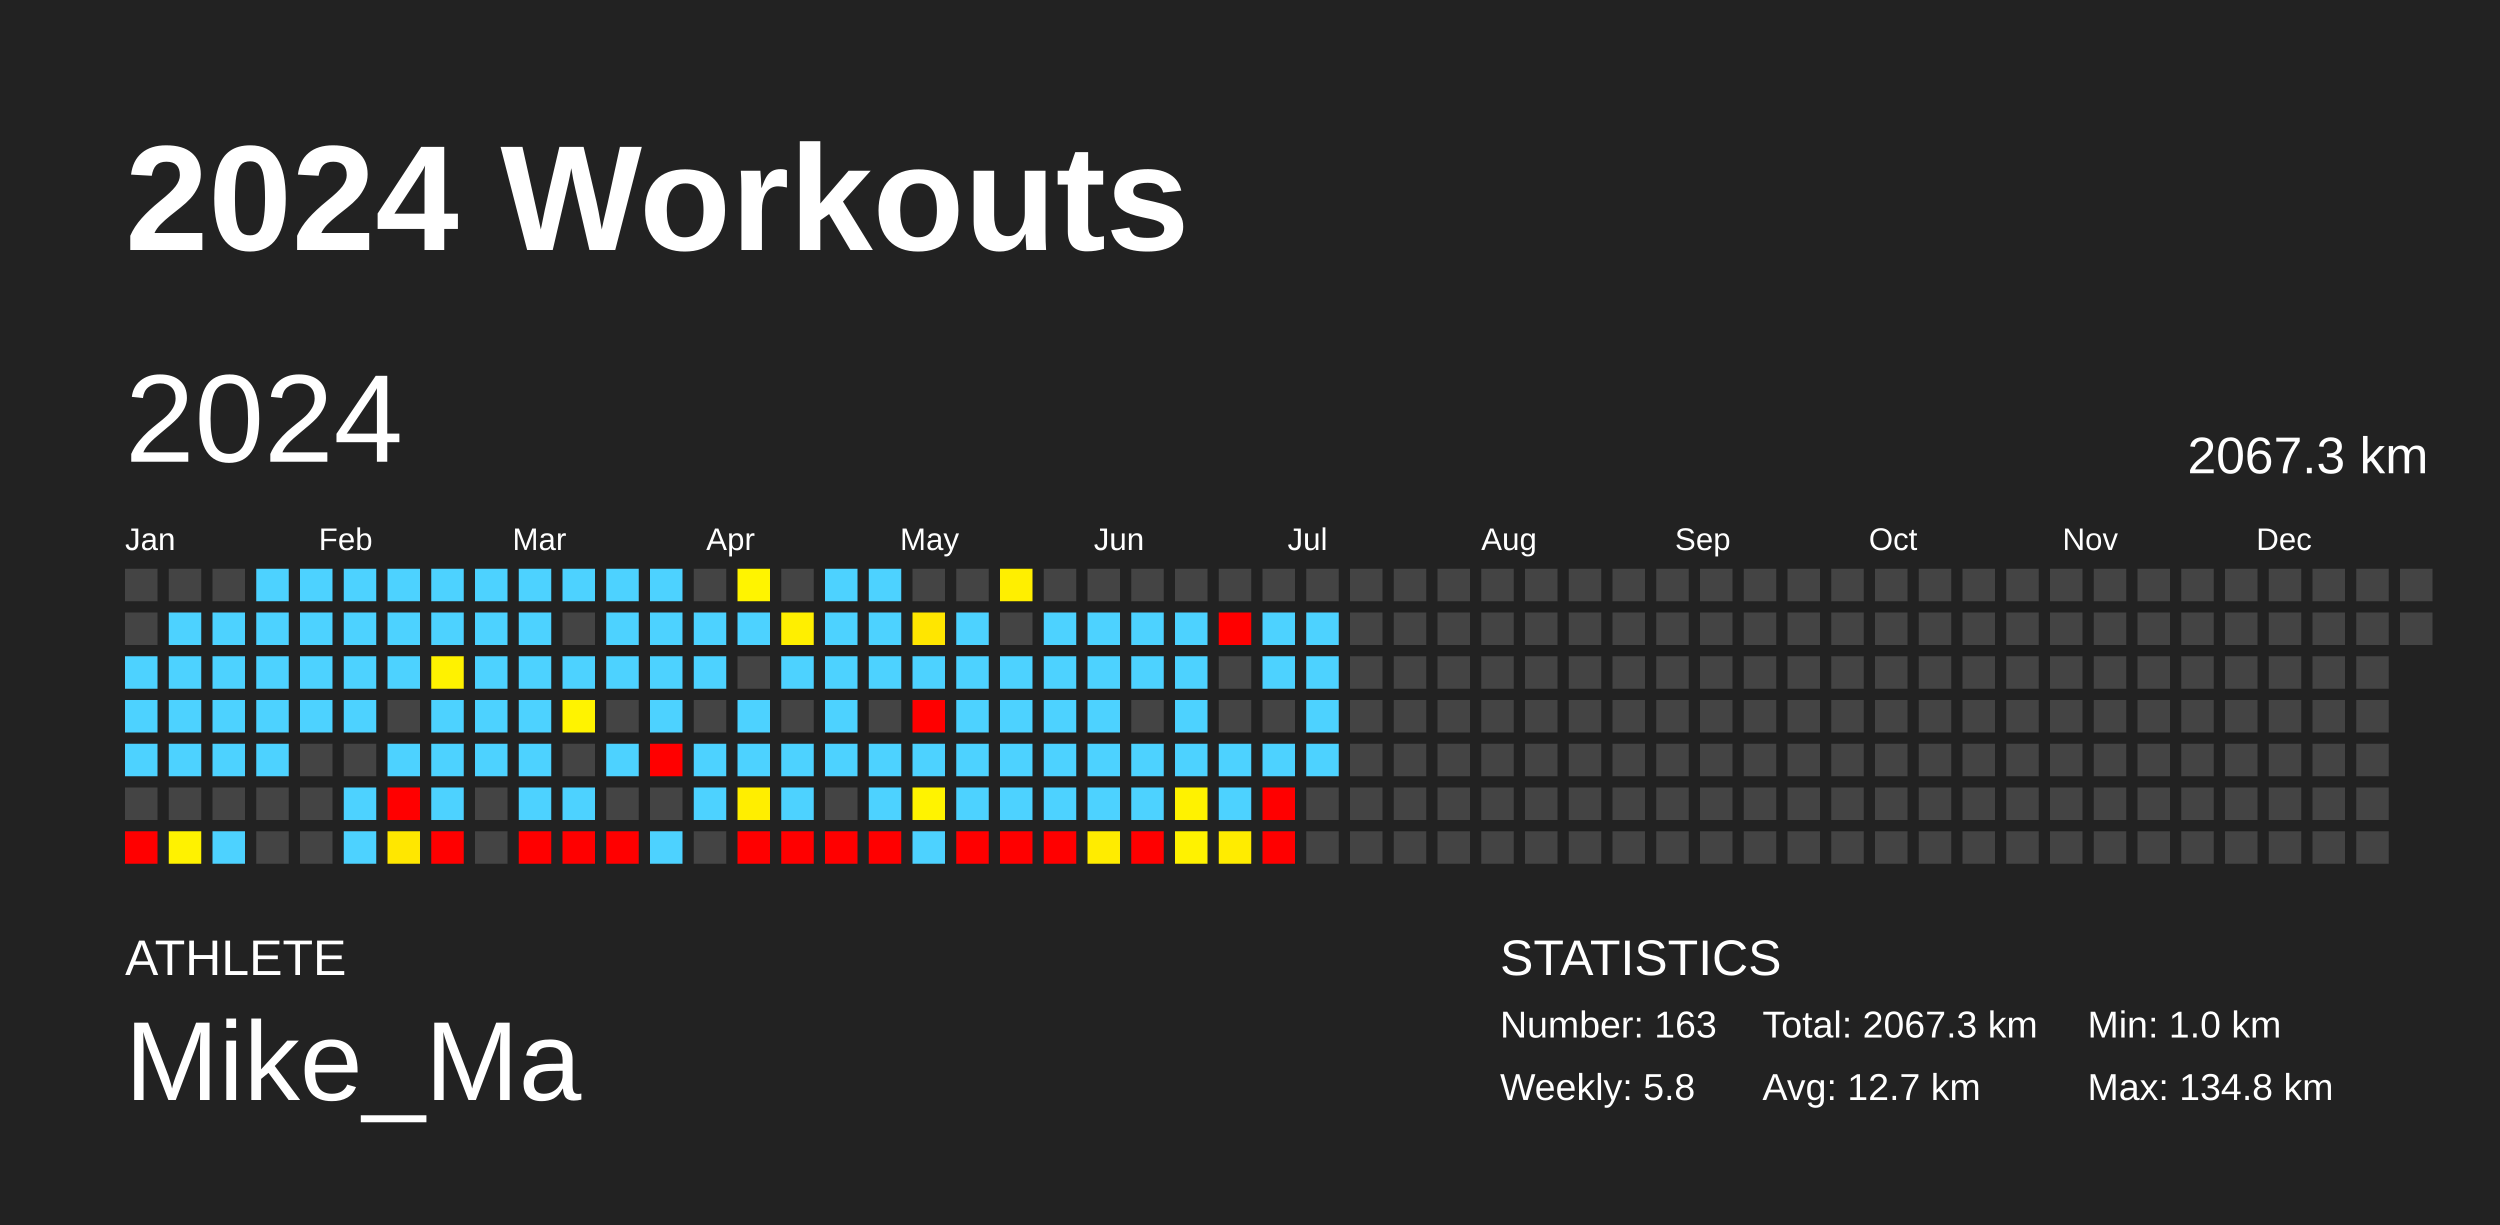
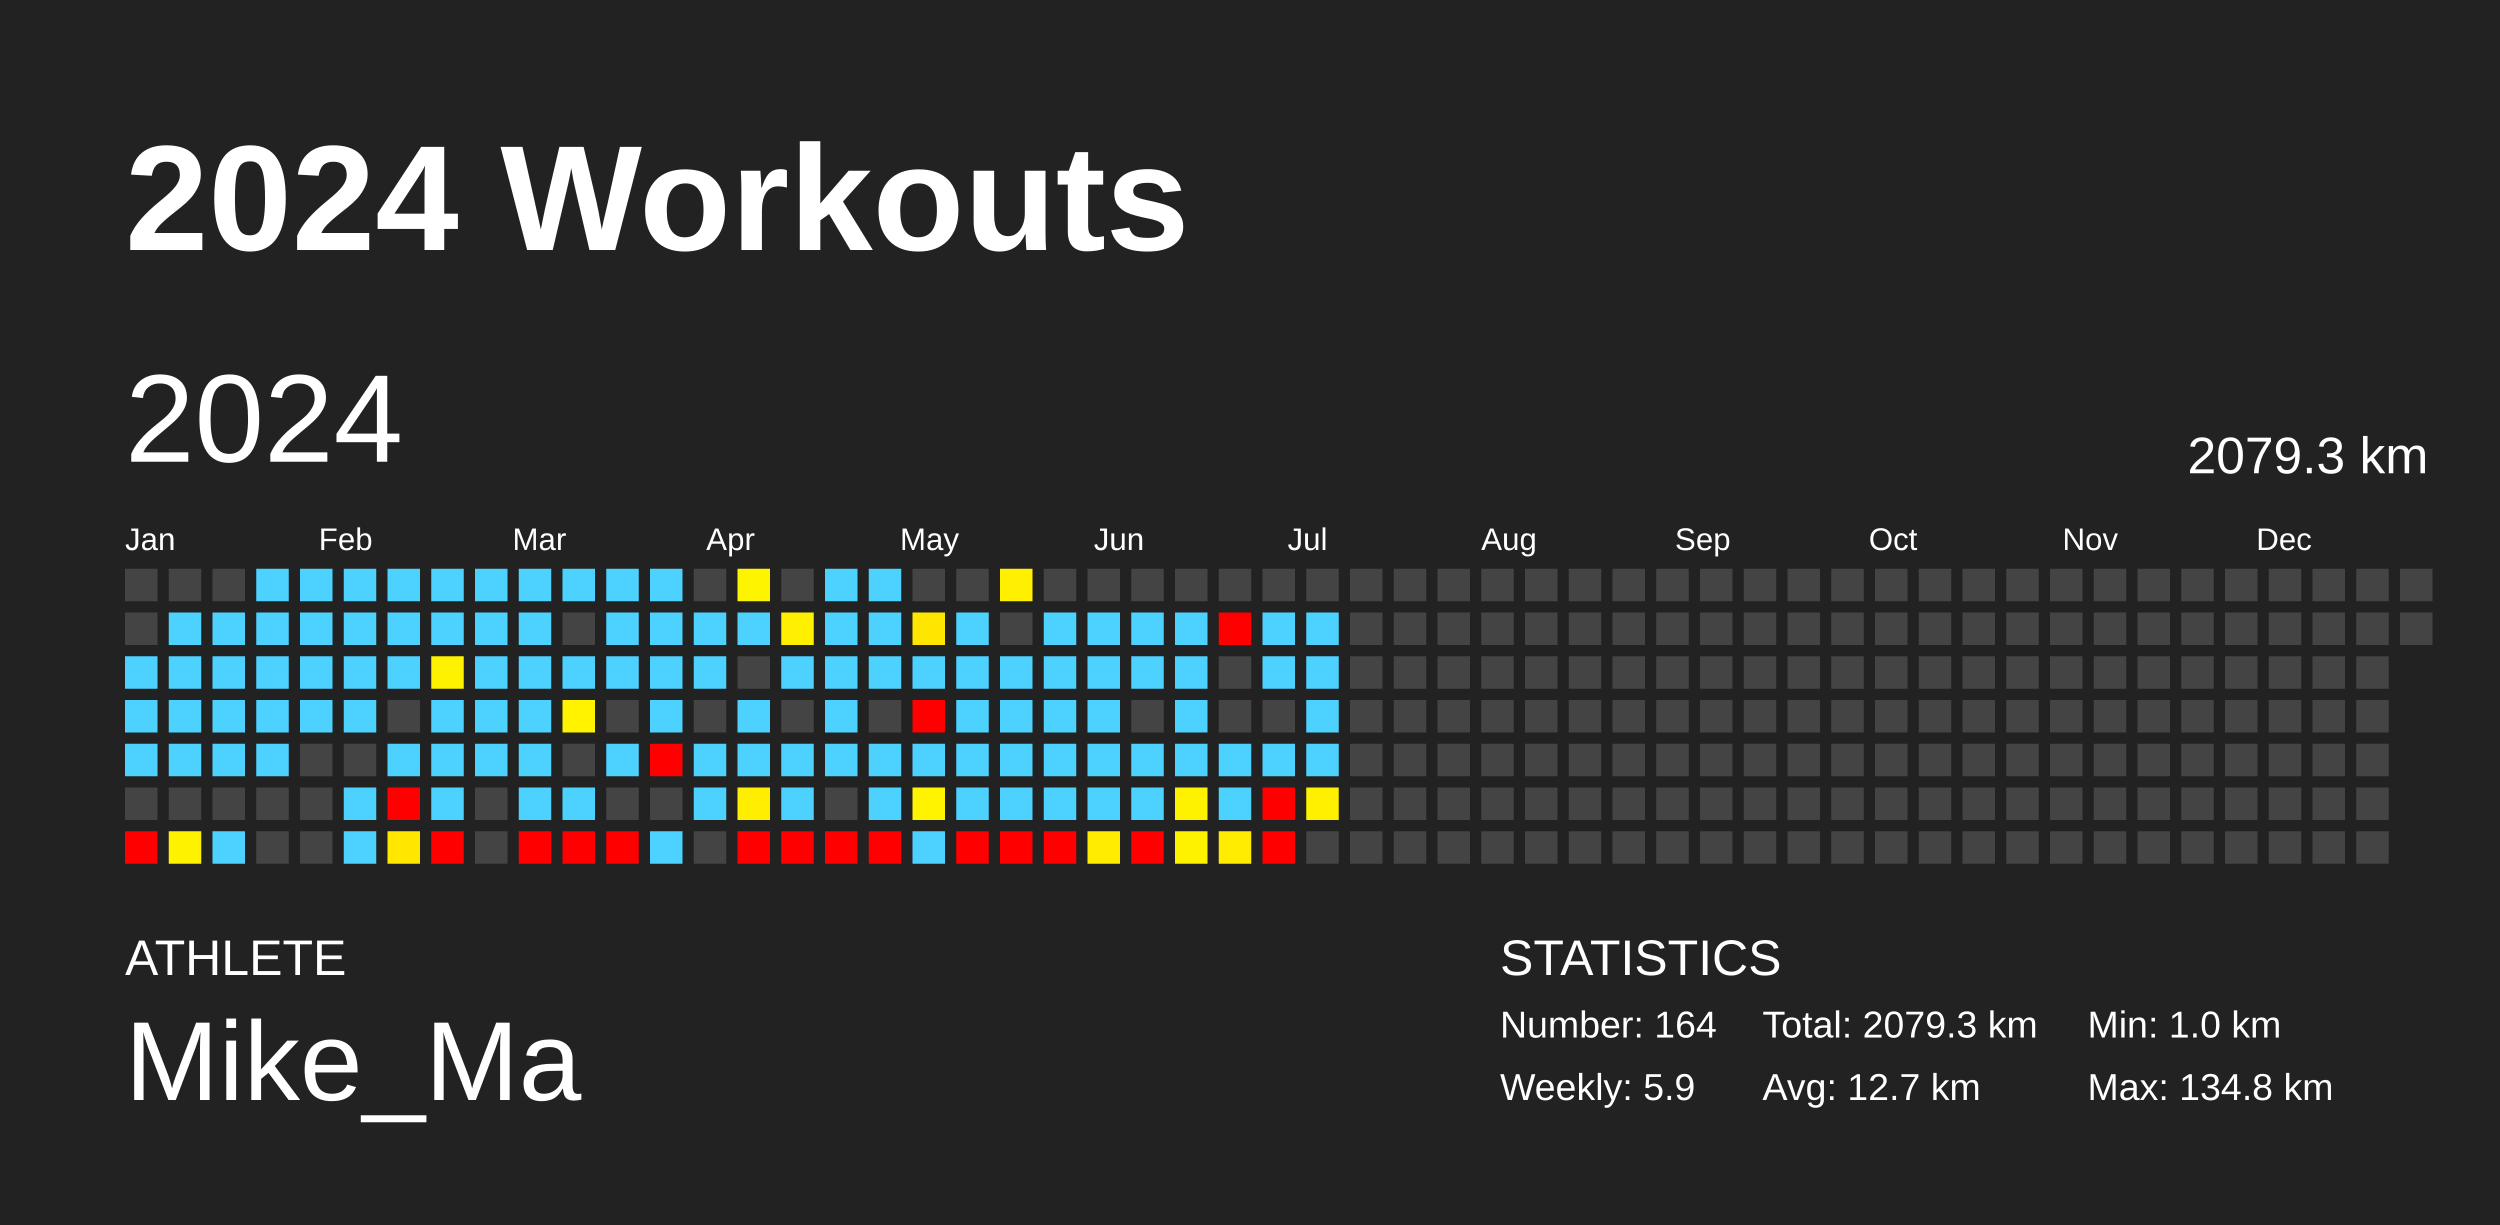
<svg xmlns="http://www.w3.org/2000/svg" baseProfile="full" height="98mm" version="1.1" viewBox="0,0,200,98" width="200mm">
  <defs />
  <rect fill="#222222" height="98" width="200" x="0" y="0" />
  <text fill="#FFFFFF" style="font-size:12px; font-family:Arial; font-weight:bold;" x="10" y="20">2024 Workouts</text>
  <text fill="#FFFFFF" style="font-size:4px; font-family:Arial" x="10" y="78">ATHLETE</text>
  <text fill="#FFFFFF" style="font-size:9px; font-family:Arial" x="10" y="88">Mike_Ma</text>
  <text fill="#FFFFFF" style="font-size:4px; font-family:Arial" x="120" y="78">STATISTICS</text>
-   <text fill="#FFFFFF" style="font-size:3px; font-family:Arial" x="120" y="83">Number: 163</text>
-   <text fill="#FFFFFF" style="font-size:3px; font-family:Arial" x="120" y="88">Weekly: 5.8</text>
-   <text fill="#FFFFFF" style="font-size:3px; font-family:Arial" x="141" y="83">Total: 2067.3 km</text>
+   <text fill="#FFFFFF" style="font-size:3px; font-family:Arial" x="120" y="83">Number: 164</text>
+   <text fill="#FFFFFF" style="font-size:3px; font-family:Arial" x="120" y="88">Weekly: 5.9</text>
+   <text fill="#FFFFFF" style="font-size:3px; font-family:Arial" x="141" y="83">Total: 2079.3 km</text>
  <text fill="#FFFFFF" style="font-size:3px; font-family:Arial" x="141" y="88">Avg: 12.7 km</text>
  <text fill="#FFFFFF" style="font-size:3px; font-family:Arial" x="167" y="83">Min: 1.0 km</text>
  <text fill="#FFFFFF" style="font-size:3px; font-family:Arial" x="167" y="88">Max: 134.8 km</text>
  <text dominant-baseline="hanging" fill="#FFFFFF" style="font-size:10.0px; font-family:Arial;" x="10" y="30">2024</text>
-   <text dominant-baseline="hanging" fill="#FFFFFF" style="font-size:4.125px; font-family:Arial;" x="175" y="35">2067.3 km</text>
+   <text dominant-baseline="hanging" fill="#FFFFFF" style="font-size:4.125px; font-family:Arial;" x="175" y="35">2079.3 km</text>
  <text fill="#FFFFFF" style="font-size:2.5px; font-family:Arial" x="10.0" y="44">Jan</text>
  <text fill="#FFFFFF" style="font-size:2.5px; font-family:Arial" x="25.5" y="44">Feb</text>
  <text fill="#FFFFFF" style="font-size:2.5px; font-family:Arial" x="41.0" y="44">Mar</text>
  <text fill="#FFFFFF" style="font-size:2.5px; font-family:Arial" x="56.5" y="44">Apr</text>
  <text fill="#FFFFFF" style="font-size:2.5px; font-family:Arial" x="72.0" y="44">May</text>
  <text fill="#FFFFFF" style="font-size:2.5px; font-family:Arial" x="87.5" y="44">Jun</text>
  <text fill="#FFFFFF" style="font-size:2.5px; font-family:Arial" x="103.0" y="44">Jul</text>
  <text fill="#FFFFFF" style="font-size:2.5px; font-family:Arial" x="118.5" y="44">Aug</text>
  <text fill="#FFFFFF" style="font-size:2.5px; font-family:Arial" x="134.0" y="44">Sep</text>
  <text fill="#FFFFFF" style="font-size:2.5px; font-family:Arial" x="149.5" y="44">Oct</text>
  <text fill="#FFFFFF" style="font-size:2.5px; font-family:Arial" x="165.0" y="44">Nov</text>
  <text fill="#FFFFFF" style="font-size:2.5px; font-family:Arial" x="180.5" y="44">Dec</text>
  <rect fill="#444444" height="2.6" width="2.6" x="10.0" y="45.5" />
  <rect fill="#444444" height="2.6" width="2.6" x="10.0" y="49.0" />
  <rect fill="#4dd2ff" height="2.6" width="2.6" x="10.0" y="52.5" />
  <rect fill="#4dd2ff" height="2.6" width="2.6" x="10.0" y="56.0" />
  <rect fill="#4dd2ff" height="2.6" width="2.6" x="10.0" y="59.5" />
  <rect fill="#444444" height="2.6" width="2.6" x="10.0" y="63.0" />
  <rect fill="red" height="2.6" width="2.6" x="10.0" y="66.5" />
  <rect fill="#444444" height="2.6" width="2.6" x="13.5" y="45.5" />
  <rect fill="#4dd2ff" height="2.6" width="2.6" x="13.5" y="49.0" />
  <rect fill="#4dd2ff" height="2.6" width="2.6" x="13.5" y="52.5" />
  <rect fill="#4dd2ff" height="2.6" width="2.6" x="13.5" y="56.0" />
  <rect fill="#4dd2ff" height="2.6" width="2.6" x="13.5" y="59.5" />
  <rect fill="#444444" height="2.6" width="2.6" x="13.5" y="63.0" />
  <rect fill="#fff200" height="2.6" width="2.6" x="13.5" y="66.5" />
  <rect fill="#444444" height="2.6" width="2.6" x="17.0" y="45.5" />
  <rect fill="#4dd2ff" height="2.6" width="2.6" x="17.0" y="49.0" />
  <rect fill="#4dd2ff" height="2.6" width="2.6" x="17.0" y="52.5" />
  <rect fill="#4dd2ff" height="2.6" width="2.6" x="17.0" y="56.0" />
  <rect fill="#4dd2ff" height="2.6" width="2.6" x="17.0" y="59.5" />
  <rect fill="#444444" height="2.6" width="2.6" x="17.0" y="63.0" />
  <rect fill="#4dd2ff" height="2.6" width="2.6" x="17.0" y="66.5" />
  <rect fill="#4dd2ff" height="2.6" width="2.6" x="20.5" y="45.5" />
  <rect fill="#4dd2ff" height="2.6" width="2.6" x="20.5" y="49.0" />
  <rect fill="#4dd2ff" height="2.6" width="2.6" x="20.5" y="52.5" />
  <rect fill="#4dd2ff" height="2.6" width="2.6" x="20.5" y="56.0" />
  <rect fill="#4dd2ff" height="2.6" width="2.6" x="20.5" y="59.5" />
  <rect fill="#444444" height="2.6" width="2.6" x="20.5" y="63.0" />
  <rect fill="#444444" height="2.6" width="2.6" x="20.5" y="66.5" />
  <rect fill="#4dd2ff" height="2.6" width="2.6" x="24.0" y="45.5" />
  <rect fill="#4dd2ff" height="2.6" width="2.6" x="24.0" y="49.0" />
  <rect fill="#4dd2ff" height="2.6" width="2.6" x="24.0" y="52.5" />
  <rect fill="#4dd2ff" height="2.6" width="2.6" x="24.0" y="56.0" />
  <rect fill="#444444" height="2.6" width="2.6" x="24.0" y="59.5" />
  <rect fill="#444444" height="2.6" width="2.6" x="24.0" y="63.0" />
  <rect fill="#444444" height="2.6" width="2.6" x="24.0" y="66.5" />
  <rect fill="#4dd2ff" height="2.6" width="2.6" x="27.5" y="45.5" />
  <rect fill="#4dd2ff" height="2.6" width="2.6" x="27.5" y="49.0" />
  <rect fill="#4dd2ff" height="2.6" width="2.6" x="27.5" y="52.5" />
  <rect fill="#4dd2ff" height="2.6" width="2.6" x="27.5" y="56.0" />
  <rect fill="#444444" height="2.6" width="2.6" x="27.5" y="59.5" />
  <rect fill="#4dd2ff" height="2.6" width="2.6" x="27.5" y="63.0" />
  <rect fill="#4dd2ff" height="2.6" width="2.6" x="27.5" y="66.5" />
  <rect fill="#4dd2ff" height="2.6" width="2.6" x="31.0" y="45.5" />
  <rect fill="#4dd2ff" height="2.6" width="2.6" x="31.0" y="49.0" />
  <rect fill="#4dd2ff" height="2.6" width="2.6" x="31.0" y="52.5" />
  <rect fill="#444444" height="2.6" width="2.6" x="31.0" y="56.0" />
  <rect fill="#4dd2ff" height="2.6" width="2.6" x="31.0" y="59.5" />
  <rect fill="red" height="2.6" width="2.6" x="31.0" y="63.0" />
  <rect fill="#ffe700" height="2.6" width="2.6" x="31.0" y="66.5" />
  <rect fill="#4dd2ff" height="2.6" width="2.6" x="34.5" y="45.5" />
  <rect fill="#4dd2ff" height="2.6" width="2.6" x="34.5" y="49.0" />
  <rect fill="#fff200" height="2.6" width="2.6" x="34.5" y="52.5" />
  <rect fill="#4dd2ff" height="2.6" width="2.6" x="34.5" y="56.0" />
  <rect fill="#4dd2ff" height="2.6" width="2.6" x="34.5" y="59.5" />
  <rect fill="#4dd2ff" height="2.6" width="2.6" x="34.5" y="63.0" />
  <rect fill="red" height="2.6" width="2.6" x="34.5" y="66.5" />
  <rect fill="#4dd2ff" height="2.6" width="2.6" x="38.0" y="45.5" />
  <rect fill="#4dd2ff" height="2.6" width="2.6" x="38.0" y="49.0" />
  <rect fill="#4dd2ff" height="2.6" width="2.6" x="38.0" y="52.5" />
  <rect fill="#4dd2ff" height="2.6" width="2.6" x="38.0" y="56.0" />
  <rect fill="#4dd2ff" height="2.6" width="2.6" x="38.0" y="59.5" />
  <rect fill="#444444" height="2.6" width="2.6" x="38.0" y="63.0" />
  <rect fill="#444444" height="2.6" width="2.6" x="38.0" y="66.5" />
  <rect fill="#4dd2ff" height="2.6" width="2.6" x="41.5" y="45.5" />
  <rect fill="#4dd2ff" height="2.6" width="2.6" x="41.5" y="49.0" />
  <rect fill="#4dd2ff" height="2.6" width="2.6" x="41.5" y="52.5" />
  <rect fill="#4dd2ff" height="2.6" width="2.6" x="41.5" y="56.0" />
  <rect fill="#4dd2ff" height="2.6" width="2.6" x="41.5" y="59.5" />
  <rect fill="#4dd2ff" height="2.6" width="2.6" x="41.5" y="63.0" />
  <rect fill="red" height="2.6" width="2.6" x="41.5" y="66.5" />
  <rect fill="#4dd2ff" height="2.6" width="2.6" x="45.0" y="45.5" />
  <rect fill="#444444" height="2.6" width="2.6" x="45.0" y="49.0" />
  <rect fill="#4dd2ff" height="2.6" width="2.6" x="45.0" y="52.5" />
  <rect fill="#fff300" height="2.6" width="2.6" x="45.0" y="56.0" />
  <rect fill="#444444" height="2.6" width="2.6" x="45.0" y="59.5" />
  <rect fill="#4dd2ff" height="2.6" width="2.6" x="45.0" y="63.0" />
  <rect fill="red" height="2.6" width="2.6" x="45.0" y="66.5" />
  <rect fill="#4dd2ff" height="2.6" width="2.6" x="48.5" y="45.5" />
  <rect fill="#4dd2ff" height="2.6" width="2.6" x="48.5" y="49.0" />
  <rect fill="#4dd2ff" height="2.6" width="2.6" x="48.5" y="52.5" />
  <rect fill="#444444" height="2.6" width="2.6" x="48.5" y="56.0" />
  <rect fill="#4dd2ff" height="2.6" width="2.6" x="48.5" y="59.5" />
  <rect fill="#444444" height="2.6" width="2.6" x="48.5" y="63.0" />
  <rect fill="red" height="2.6" width="2.6" x="48.5" y="66.5" />
  <rect fill="#4dd2ff" height="2.6" width="2.6" x="52.0" y="45.5" />
  <rect fill="#4dd2ff" height="2.6" width="2.6" x="52.0" y="49.0" />
  <rect fill="#4dd2ff" height="2.6" width="2.6" x="52.0" y="52.5" />
  <rect fill="#4dd2ff" height="2.6" width="2.6" x="52.0" y="56.0" />
  <rect fill="red" height="2.6" width="2.6" x="52.0" y="59.5" />
  <rect fill="#444444" height="2.6" width="2.6" x="52.0" y="63.0" />
  <rect fill="#4dd2ff" height="2.6" width="2.6" x="52.0" y="66.5" />
  <rect fill="#444444" height="2.6" width="2.6" x="55.5" y="45.5" />
  <rect fill="#4dd2ff" height="2.6" width="2.6" x="55.5" y="49.0" />
  <rect fill="#4dd2ff" height="2.6" width="2.6" x="55.5" y="52.5" />
  <rect fill="#444444" height="2.6" width="2.6" x="55.5" y="56.0" />
  <rect fill="#4dd2ff" height="2.6" width="2.6" x="55.5" y="59.5" />
  <rect fill="#4dd2ff" height="2.6" width="2.6" x="55.5" y="63.0" />
  <rect fill="#444444" height="2.6" width="2.6" x="55.5" y="66.5" />
  <rect fill="#fff400" height="2.6" width="2.6" x="59.0" y="45.5" />
  <rect fill="#4dd2ff" height="2.6" width="2.6" x="59.0" y="49.0" />
  <rect fill="#444444" height="2.6" width="2.6" x="59.0" y="52.5" />
  <rect fill="#4dd2ff" height="2.6" width="2.6" x="59.0" y="56.0" />
  <rect fill="#4dd2ff" height="2.6" width="2.6" x="59.0" y="59.5" />
  <rect fill="#ffee00" height="2.6" width="2.6" x="59.0" y="63.0" />
  <rect fill="red" height="2.6" width="2.6" x="59.0" y="66.5" />
  <rect fill="#444444" height="2.6" width="2.6" x="62.5" y="45.5" />
  <rect fill="#ffef00" height="2.6" width="2.6" x="62.5" y="49.0" />
  <rect fill="#4dd2ff" height="2.6" width="2.6" x="62.5" y="52.5" />
  <rect fill="#444444" height="2.6" width="2.6" x="62.5" y="56.0" />
  <rect fill="#4dd2ff" height="2.6" width="2.6" x="62.5" y="59.5" />
  <rect fill="#4dd2ff" height="2.6" width="2.6" x="62.5" y="63.0" />
  <rect fill="red" height="2.6" width="2.6" x="62.5" y="66.5" />
  <rect fill="#4dd2ff" height="2.6" width="2.6" x="66.0" y="45.5" />
  <rect fill="#4dd2ff" height="2.6" width="2.6" x="66.0" y="49.0" />
  <rect fill="#4dd2ff" height="2.6" width="2.6" x="66.0" y="52.5" />
  <rect fill="#4dd2ff" height="2.6" width="2.6" x="66.0" y="56.0" />
  <rect fill="#4dd2ff" height="2.6" width="2.6" x="66.0" y="59.5" />
  <rect fill="#444444" height="2.6" width="2.6" x="66.0" y="63.0" />
  <rect fill="red" height="2.6" width="2.6" x="66.0" y="66.5" />
  <rect fill="#4dd2ff" height="2.6" width="2.6" x="69.5" y="45.5" />
  <rect fill="#4dd2ff" height="2.6" width="2.6" x="69.5" y="49.0" />
  <rect fill="#4dd2ff" height="2.6" width="2.6" x="69.5" y="52.5" />
  <rect fill="#444444" height="2.6" width="2.6" x="69.5" y="56.0" />
  <rect fill="#4dd2ff" height="2.6" width="2.6" x="69.5" y="59.5" />
  <rect fill="#4dd2ff" height="2.6" width="2.6" x="69.5" y="63.0" />
  <rect fill="red" height="2.6" width="2.6" x="69.5" y="66.5" />
  <rect fill="#444444" height="2.6" width="2.6" x="73.0" y="45.5" />
  <rect fill="#ffe600" height="2.6" width="2.6" x="73.0" y="49.0" />
  <rect fill="#4dd2ff" height="2.6" width="2.6" x="73.0" y="52.5" />
  <rect fill="red" height="2.6" width="2.6" x="73.0" y="56.0" />
  <rect fill="#4dd2ff" height="2.6" width="2.6" x="73.0" y="59.5" />
  <rect fill="#fff300" height="2.6" width="2.6" x="73.0" y="63.0" />
  <rect fill="#4dd2ff" height="2.6" width="2.6" x="73.0" y="66.5" />
  <rect fill="#444444" height="2.6" width="2.6" x="76.5" y="45.5" />
  <rect fill="#4dd2ff" height="2.6" width="2.6" x="76.5" y="49.0" />
  <rect fill="#4dd2ff" height="2.6" width="2.6" x="76.5" y="52.5" />
  <rect fill="#4dd2ff" height="2.6" width="2.6" x="76.5" y="56.0" />
  <rect fill="#4dd2ff" height="2.6" width="2.6" x="76.5" y="59.5" />
  <rect fill="#4dd2ff" height="2.6" width="2.6" x="76.5" y="63.0" />
  <rect fill="red" height="2.6" width="2.6" x="76.5" y="66.5" />
  <rect fill="#ffef00" height="2.6" width="2.6" x="80.0" y="45.5" />
  <rect fill="#444444" height="2.6" width="2.6" x="80.0" y="49.0" />
  <rect fill="#4dd2ff" height="2.6" width="2.6" x="80.0" y="52.5" />
  <rect fill="#4dd2ff" height="2.6" width="2.6" x="80.0" y="56.0" />
  <rect fill="#4dd2ff" height="2.6" width="2.6" x="80.0" y="59.5" />
  <rect fill="#4dd2ff" height="2.6" width="2.6" x="80.0" y="63.0" />
  <rect fill="red" height="2.6" width="2.6" x="80.0" y="66.5" />
  <rect fill="#444444" height="2.6" width="2.6" x="83.5" y="45.5" />
  <rect fill="#4dd2ff" height="2.6" width="2.6" x="83.5" y="49.0" />
  <rect fill="#4dd2ff" height="2.6" width="2.6" x="83.5" y="52.5" />
  <rect fill="#4dd2ff" height="2.6" width="2.6" x="83.5" y="56.0" />
  <rect fill="#4dd2ff" height="2.6" width="2.6" x="83.5" y="59.5" />
  <rect fill="#4dd2ff" height="2.6" width="2.6" x="83.5" y="63.0" />
  <rect fill="red" height="2.6" width="2.6" x="83.5" y="66.5" />
  <rect fill="#444444" height="2.6" width="2.6" x="87.0" y="45.5" />
  <rect fill="#4dd2ff" height="2.6" width="2.6" x="87.0" y="49.0" />
  <rect fill="#4dd2ff" height="2.6" width="2.6" x="87.0" y="52.5" />
  <rect fill="#4dd2ff" height="2.6" width="2.6" x="87.0" y="56.0" />
  <rect fill="#4dd2ff" height="2.6" width="2.6" x="87.0" y="59.5" />
  <rect fill="#4dd2ff" height="2.6" width="2.6" x="87.0" y="63.0" />
  <rect fill="#ffec00" height="2.6" width="2.6" x="87.0" y="66.5" />
  <rect fill="#444444" height="2.6" width="2.6" x="90.5" y="45.5" />
  <rect fill="#4dd2ff" height="2.6" width="2.6" x="90.5" y="49.0" />
  <rect fill="#4dd2ff" height="2.6" width="2.6" x="90.5" y="52.5" />
  <rect fill="#444444" height="2.6" width="2.6" x="90.5" y="56.0" />
  <rect fill="#4dd2ff" height="2.6" width="2.6" x="90.5" y="59.5" />
  <rect fill="#4dd2ff" height="2.6" width="2.6" x="90.5" y="63.0" />
  <rect fill="red" height="2.6" width="2.6" x="90.5" y="66.5" />
  <rect fill="#444444" height="2.6" width="2.6" x="94.0" y="45.5" />
  <rect fill="#4dd2ff" height="2.6" width="2.6" x="94.0" y="49.0" />
  <rect fill="#4dd2ff" height="2.6" width="2.6" x="94.0" y="52.5" />
  <rect fill="#4dd2ff" height="2.6" width="2.6" x="94.0" y="56.0" />
  <rect fill="#4dd2ff" height="2.6" width="2.6" x="94.0" y="59.5" />
  <rect fill="#fff200" height="2.6" width="2.6" x="94.0" y="63.0" />
  <rect fill="#fff200" height="2.6" width="2.6" x="94.0" y="66.5" />
  <rect fill="#444444" height="2.6" width="2.6" x="97.5" y="45.5" />
  <rect fill="red" height="2.6" width="2.6" x="97.5" y="49.0" />
  <rect fill="#444444" height="2.6" width="2.6" x="97.5" y="52.5" />
  <rect fill="#444444" height="2.6" width="2.6" x="97.5" y="56.0" />
  <rect fill="#4dd2ff" height="2.6" width="2.6" x="97.5" y="59.5" />
  <rect fill="#4dd2ff" height="2.6" width="2.6" x="97.5" y="63.0" />
  <rect fill="#ffec00" height="2.6" width="2.6" x="97.5" y="66.5" />
  <rect fill="#444444" height="2.6" width="2.6" x="101.0" y="45.5" />
  <rect fill="#4dd2ff" height="2.6" width="2.6" x="101.0" y="49.0" />
  <rect fill="#4dd2ff" height="2.6" width="2.6" x="101.0" y="52.5" />
  <rect fill="#444444" height="2.6" width="2.6" x="101.0" y="56.0" />
  <rect fill="#4dd2ff" height="2.6" width="2.6" x="101.0" y="59.5" />
  <rect fill="red" height="2.6" width="2.6" x="101.0" y="63.0" />
  <rect fill="red" height="2.6" width="2.6" x="101.0" y="66.5" />
  <rect fill="#444444" height="2.6" width="2.6" x="104.5" y="45.5" />
  <rect fill="#4dd2ff" height="2.6" width="2.6" x="104.5" y="49.0" />
  <rect fill="#4dd2ff" height="2.6" width="2.6" x="104.5" y="52.5" />
  <rect fill="#4dd2ff" height="2.6" width="2.6" x="104.5" y="56.0" />
  <rect fill="#4dd2ff" height="2.6" width="2.6" x="104.5" y="59.5" />
-   <rect fill="#444444" height="2.6" width="2.6" x="104.5" y="63.0" />
+   <rect fill="#fff000" height="2.6" width="2.6" x="104.5" y="63.0" />
  <rect fill="#444444" height="2.6" width="2.6" x="104.5" y="66.5" />
  <rect fill="#444444" height="2.6" width="2.6" x="108.0" y="45.5" />
  <rect fill="#444444" height="2.6" width="2.6" x="108.0" y="49.0" />
  <rect fill="#444444" height="2.6" width="2.6" x="108.0" y="52.5" />
  <rect fill="#444444" height="2.6" width="2.6" x="108.0" y="56.0" />
  <rect fill="#444444" height="2.6" width="2.6" x="108.0" y="59.5" />
  <rect fill="#444444" height="2.6" width="2.6" x="108.0" y="63.0" />
  <rect fill="#444444" height="2.6" width="2.6" x="108.0" y="66.5" />
  <rect fill="#444444" height="2.6" width="2.6" x="111.5" y="45.5" />
  <rect fill="#444444" height="2.6" width="2.6" x="111.5" y="49.0" />
  <rect fill="#444444" height="2.6" width="2.6" x="111.5" y="52.5" />
  <rect fill="#444444" height="2.6" width="2.6" x="111.5" y="56.0" />
  <rect fill="#444444" height="2.6" width="2.6" x="111.5" y="59.5" />
  <rect fill="#444444" height="2.6" width="2.6" x="111.5" y="63.0" />
  <rect fill="#444444" height="2.6" width="2.6" x="111.5" y="66.5" />
  <rect fill="#444444" height="2.6" width="2.6" x="115.0" y="45.5" />
  <rect fill="#444444" height="2.6" width="2.6" x="115.0" y="49.0" />
  <rect fill="#444444" height="2.6" width="2.6" x="115.0" y="52.5" />
  <rect fill="#444444" height="2.6" width="2.6" x="115.0" y="56.0" />
  <rect fill="#444444" height="2.6" width="2.6" x="115.0" y="59.5" />
  <rect fill="#444444" height="2.6" width="2.6" x="115.0" y="63.0" />
  <rect fill="#444444" height="2.6" width="2.6" x="115.0" y="66.5" />
  <rect fill="#444444" height="2.6" width="2.6" x="118.5" y="45.5" />
  <rect fill="#444444" height="2.6" width="2.6" x="118.5" y="49.0" />
  <rect fill="#444444" height="2.6" width="2.6" x="118.5" y="52.5" />
  <rect fill="#444444" height="2.6" width="2.6" x="118.5" y="56.0" />
  <rect fill="#444444" height="2.6" width="2.6" x="118.5" y="59.5" />
  <rect fill="#444444" height="2.6" width="2.6" x="118.5" y="63.0" />
  <rect fill="#444444" height="2.6" width="2.6" x="118.5" y="66.5" />
  <rect fill="#444444" height="2.6" width="2.6" x="122.0" y="45.5" />
  <rect fill="#444444" height="2.6" width="2.6" x="122.0" y="49.0" />
  <rect fill="#444444" height="2.6" width="2.6" x="122.0" y="52.5" />
  <rect fill="#444444" height="2.6" width="2.6" x="122.0" y="56.0" />
  <rect fill="#444444" height="2.6" width="2.6" x="122.0" y="59.5" />
  <rect fill="#444444" height="2.6" width="2.6" x="122.0" y="63.0" />
  <rect fill="#444444" height="2.6" width="2.6" x="122.0" y="66.5" />
  <rect fill="#444444" height="2.6" width="2.6" x="125.5" y="45.5" />
  <rect fill="#444444" height="2.6" width="2.6" x="125.5" y="49.0" />
  <rect fill="#444444" height="2.6" width="2.6" x="125.5" y="52.5" />
  <rect fill="#444444" height="2.6" width="2.6" x="125.5" y="56.0" />
  <rect fill="#444444" height="2.6" width="2.6" x="125.5" y="59.5" />
  <rect fill="#444444" height="2.6" width="2.6" x="125.5" y="63.0" />
  <rect fill="#444444" height="2.6" width="2.6" x="125.5" y="66.5" />
  <rect fill="#444444" height="2.6" width="2.6" x="129.0" y="45.5" />
  <rect fill="#444444" height="2.6" width="2.6" x="129.0" y="49.0" />
  <rect fill="#444444" height="2.6" width="2.6" x="129.0" y="52.5" />
  <rect fill="#444444" height="2.6" width="2.6" x="129.0" y="56.0" />
  <rect fill="#444444" height="2.6" width="2.6" x="129.0" y="59.5" />
  <rect fill="#444444" height="2.6" width="2.6" x="129.0" y="63.0" />
  <rect fill="#444444" height="2.6" width="2.6" x="129.0" y="66.5" />
  <rect fill="#444444" height="2.6" width="2.6" x="132.5" y="45.5" />
  <rect fill="#444444" height="2.6" width="2.6" x="132.5" y="49.0" />
  <rect fill="#444444" height="2.6" width="2.6" x="132.5" y="52.5" />
  <rect fill="#444444" height="2.6" width="2.6" x="132.5" y="56.0" />
  <rect fill="#444444" height="2.6" width="2.6" x="132.5" y="59.5" />
  <rect fill="#444444" height="2.6" width="2.6" x="132.5" y="63.0" />
  <rect fill="#444444" height="2.6" width="2.6" x="132.5" y="66.5" />
  <rect fill="#444444" height="2.6" width="2.6" x="136.0" y="45.5" />
  <rect fill="#444444" height="2.6" width="2.6" x="136.0" y="49.0" />
  <rect fill="#444444" height="2.6" width="2.6" x="136.0" y="52.5" />
  <rect fill="#444444" height="2.6" width="2.6" x="136.0" y="56.0" />
  <rect fill="#444444" height="2.6" width="2.6" x="136.0" y="59.5" />
  <rect fill="#444444" height="2.6" width="2.6" x="136.0" y="63.0" />
  <rect fill="#444444" height="2.6" width="2.6" x="136.0" y="66.5" />
  <rect fill="#444444" height="2.6" width="2.6" x="139.5" y="45.5" />
  <rect fill="#444444" height="2.6" width="2.6" x="139.5" y="49.0" />
  <rect fill="#444444" height="2.6" width="2.6" x="139.5" y="52.5" />
  <rect fill="#444444" height="2.6" width="2.6" x="139.5" y="56.0" />
  <rect fill="#444444" height="2.6" width="2.6" x="139.5" y="59.5" />
  <rect fill="#444444" height="2.6" width="2.6" x="139.5" y="63.0" />
  <rect fill="#444444" height="2.6" width="2.6" x="139.5" y="66.5" />
  <rect fill="#444444" height="2.6" width="2.6" x="143.0" y="45.5" />
  <rect fill="#444444" height="2.6" width="2.6" x="143.0" y="49.0" />
  <rect fill="#444444" height="2.6" width="2.6" x="143.0" y="52.5" />
  <rect fill="#444444" height="2.6" width="2.6" x="143.0" y="56.0" />
  <rect fill="#444444" height="2.6" width="2.6" x="143.0" y="59.5" />
  <rect fill="#444444" height="2.6" width="2.6" x="143.0" y="63.0" />
  <rect fill="#444444" height="2.6" width="2.6" x="143.0" y="66.5" />
  <rect fill="#444444" height="2.6" width="2.6" x="146.5" y="45.5" />
  <rect fill="#444444" height="2.6" width="2.6" x="146.5" y="49.0" />
  <rect fill="#444444" height="2.6" width="2.6" x="146.5" y="52.5" />
  <rect fill="#444444" height="2.6" width="2.6" x="146.5" y="56.0" />
  <rect fill="#444444" height="2.6" width="2.6" x="146.5" y="59.5" />
  <rect fill="#444444" height="2.6" width="2.6" x="146.5" y="63.0" />
  <rect fill="#444444" height="2.6" width="2.6" x="146.5" y="66.5" />
  <rect fill="#444444" height="2.6" width="2.6" x="150.0" y="45.5" />
  <rect fill="#444444" height="2.6" width="2.6" x="150.0" y="49.0" />
  <rect fill="#444444" height="2.6" width="2.6" x="150.0" y="52.5" />
  <rect fill="#444444" height="2.6" width="2.6" x="150.0" y="56.0" />
  <rect fill="#444444" height="2.6" width="2.6" x="150.0" y="59.5" />
  <rect fill="#444444" height="2.6" width="2.6" x="150.0" y="63.0" />
  <rect fill="#444444" height="2.6" width="2.6" x="150.0" y="66.5" />
  <rect fill="#444444" height="2.6" width="2.6" x="153.5" y="45.5" />
  <rect fill="#444444" height="2.6" width="2.6" x="153.5" y="49.0" />
  <rect fill="#444444" height="2.6" width="2.6" x="153.5" y="52.5" />
  <rect fill="#444444" height="2.6" width="2.6" x="153.5" y="56.0" />
  <rect fill="#444444" height="2.6" width="2.6" x="153.5" y="59.5" />
  <rect fill="#444444" height="2.6" width="2.6" x="153.5" y="63.0" />
  <rect fill="#444444" height="2.6" width="2.6" x="153.5" y="66.5" />
  <rect fill="#444444" height="2.6" width="2.6" x="157.0" y="45.5" />
  <rect fill="#444444" height="2.6" width="2.6" x="157.0" y="49.0" />
  <rect fill="#444444" height="2.6" width="2.6" x="157.0" y="52.5" />
  <rect fill="#444444" height="2.6" width="2.6" x="157.0" y="56.0" />
  <rect fill="#444444" height="2.6" width="2.6" x="157.0" y="59.5" />
  <rect fill="#444444" height="2.6" width="2.6" x="157.0" y="63.0" />
  <rect fill="#444444" height="2.6" width="2.6" x="157.0" y="66.5" />
  <rect fill="#444444" height="2.6" width="2.6" x="160.5" y="45.5" />
  <rect fill="#444444" height="2.6" width="2.6" x="160.5" y="49.0" />
  <rect fill="#444444" height="2.6" width="2.6" x="160.5" y="52.5" />
  <rect fill="#444444" height="2.6" width="2.6" x="160.5" y="56.0" />
  <rect fill="#444444" height="2.6" width="2.6" x="160.5" y="59.5" />
  <rect fill="#444444" height="2.6" width="2.6" x="160.5" y="63.0" />
  <rect fill="#444444" height="2.6" width="2.6" x="160.5" y="66.5" />
  <rect fill="#444444" height="2.6" width="2.6" x="164.0" y="45.5" />
  <rect fill="#444444" height="2.6" width="2.6" x="164.0" y="49.0" />
  <rect fill="#444444" height="2.6" width="2.6" x="164.0" y="52.5" />
  <rect fill="#444444" height="2.6" width="2.6" x="164.0" y="56.0" />
  <rect fill="#444444" height="2.6" width="2.6" x="164.0" y="59.5" />
  <rect fill="#444444" height="2.6" width="2.6" x="164.0" y="63.0" />
  <rect fill="#444444" height="2.6" width="2.6" x="164.0" y="66.5" />
  <rect fill="#444444" height="2.6" width="2.6" x="167.5" y="45.5" />
  <rect fill="#444444" height="2.6" width="2.6" x="167.5" y="49.0" />
  <rect fill="#444444" height="2.6" width="2.6" x="167.5" y="52.5" />
  <rect fill="#444444" height="2.6" width="2.6" x="167.5" y="56.0" />
  <rect fill="#444444" height="2.6" width="2.6" x="167.5" y="59.5" />
  <rect fill="#444444" height="2.6" width="2.6" x="167.5" y="63.0" />
  <rect fill="#444444" height="2.6" width="2.6" x="167.5" y="66.5" />
  <rect fill="#444444" height="2.6" width="2.6" x="171.0" y="45.5" />
  <rect fill="#444444" height="2.6" width="2.6" x="171.0" y="49.0" />
  <rect fill="#444444" height="2.6" width="2.6" x="171.0" y="52.5" />
  <rect fill="#444444" height="2.6" width="2.6" x="171.0" y="56.0" />
  <rect fill="#444444" height="2.6" width="2.6" x="171.0" y="59.5" />
  <rect fill="#444444" height="2.6" width="2.6" x="171.0" y="63.0" />
  <rect fill="#444444" height="2.6" width="2.6" x="171.0" y="66.5" />
  <rect fill="#444444" height="2.6" width="2.6" x="174.5" y="45.5" />
  <rect fill="#444444" height="2.6" width="2.6" x="174.5" y="49.0" />
  <rect fill="#444444" height="2.6" width="2.6" x="174.5" y="52.5" />
  <rect fill="#444444" height="2.6" width="2.6" x="174.5" y="56.0" />
  <rect fill="#444444" height="2.6" width="2.6" x="174.5" y="59.5" />
  <rect fill="#444444" height="2.6" width="2.6" x="174.5" y="63.0" />
  <rect fill="#444444" height="2.6" width="2.6" x="174.5" y="66.5" />
  <rect fill="#444444" height="2.6" width="2.6" x="178.0" y="45.5" />
  <rect fill="#444444" height="2.6" width="2.6" x="178.0" y="49.0" />
  <rect fill="#444444" height="2.6" width="2.6" x="178.0" y="52.5" />
  <rect fill="#444444" height="2.6" width="2.6" x="178.0" y="56.0" />
  <rect fill="#444444" height="2.6" width="2.6" x="178.0" y="59.5" />
  <rect fill="#444444" height="2.6" width="2.6" x="178.0" y="63.0" />
  <rect fill="#444444" height="2.6" width="2.6" x="178.0" y="66.5" />
  <rect fill="#444444" height="2.6" width="2.6" x="181.5" y="45.5" />
  <rect fill="#444444" height="2.6" width="2.6" x="181.5" y="49.0" />
  <rect fill="#444444" height="2.6" width="2.6" x="181.5" y="52.5" />
  <rect fill="#444444" height="2.6" width="2.6" x="181.5" y="56.0" />
  <rect fill="#444444" height="2.6" width="2.6" x="181.5" y="59.5" />
  <rect fill="#444444" height="2.6" width="2.6" x="181.5" y="63.0" />
  <rect fill="#444444" height="2.6" width="2.6" x="181.5" y="66.5" />
  <rect fill="#444444" height="2.6" width="2.6" x="185.0" y="45.5" />
  <rect fill="#444444" height="2.6" width="2.6" x="185.0" y="49.0" />
  <rect fill="#444444" height="2.6" width="2.6" x="185.0" y="52.5" />
  <rect fill="#444444" height="2.6" width="2.6" x="185.0" y="56.0" />
  <rect fill="#444444" height="2.6" width="2.6" x="185.0" y="59.5" />
  <rect fill="#444444" height="2.6" width="2.6" x="185.0" y="63.0" />
  <rect fill="#444444" height="2.6" width="2.6" x="185.0" y="66.5" />
  <rect fill="#444444" height="2.6" width="2.6" x="188.5" y="45.5" />
  <rect fill="#444444" height="2.6" width="2.6" x="188.5" y="49.0" />
  <rect fill="#444444" height="2.6" width="2.6" x="188.5" y="52.5" />
  <rect fill="#444444" height="2.6" width="2.6" x="188.5" y="56.0" />
  <rect fill="#444444" height="2.6" width="2.6" x="188.5" y="59.5" />
  <rect fill="#444444" height="2.6" width="2.6" x="188.5" y="63.0" />
  <rect fill="#444444" height="2.6" width="2.6" x="188.5" y="66.5" />
  <rect fill="#444444" height="2.6" width="2.6" x="192.0" y="45.5" />
  <rect fill="#444444" height="2.6" width="2.6" x="192.0" y="49.0" />
</svg>
